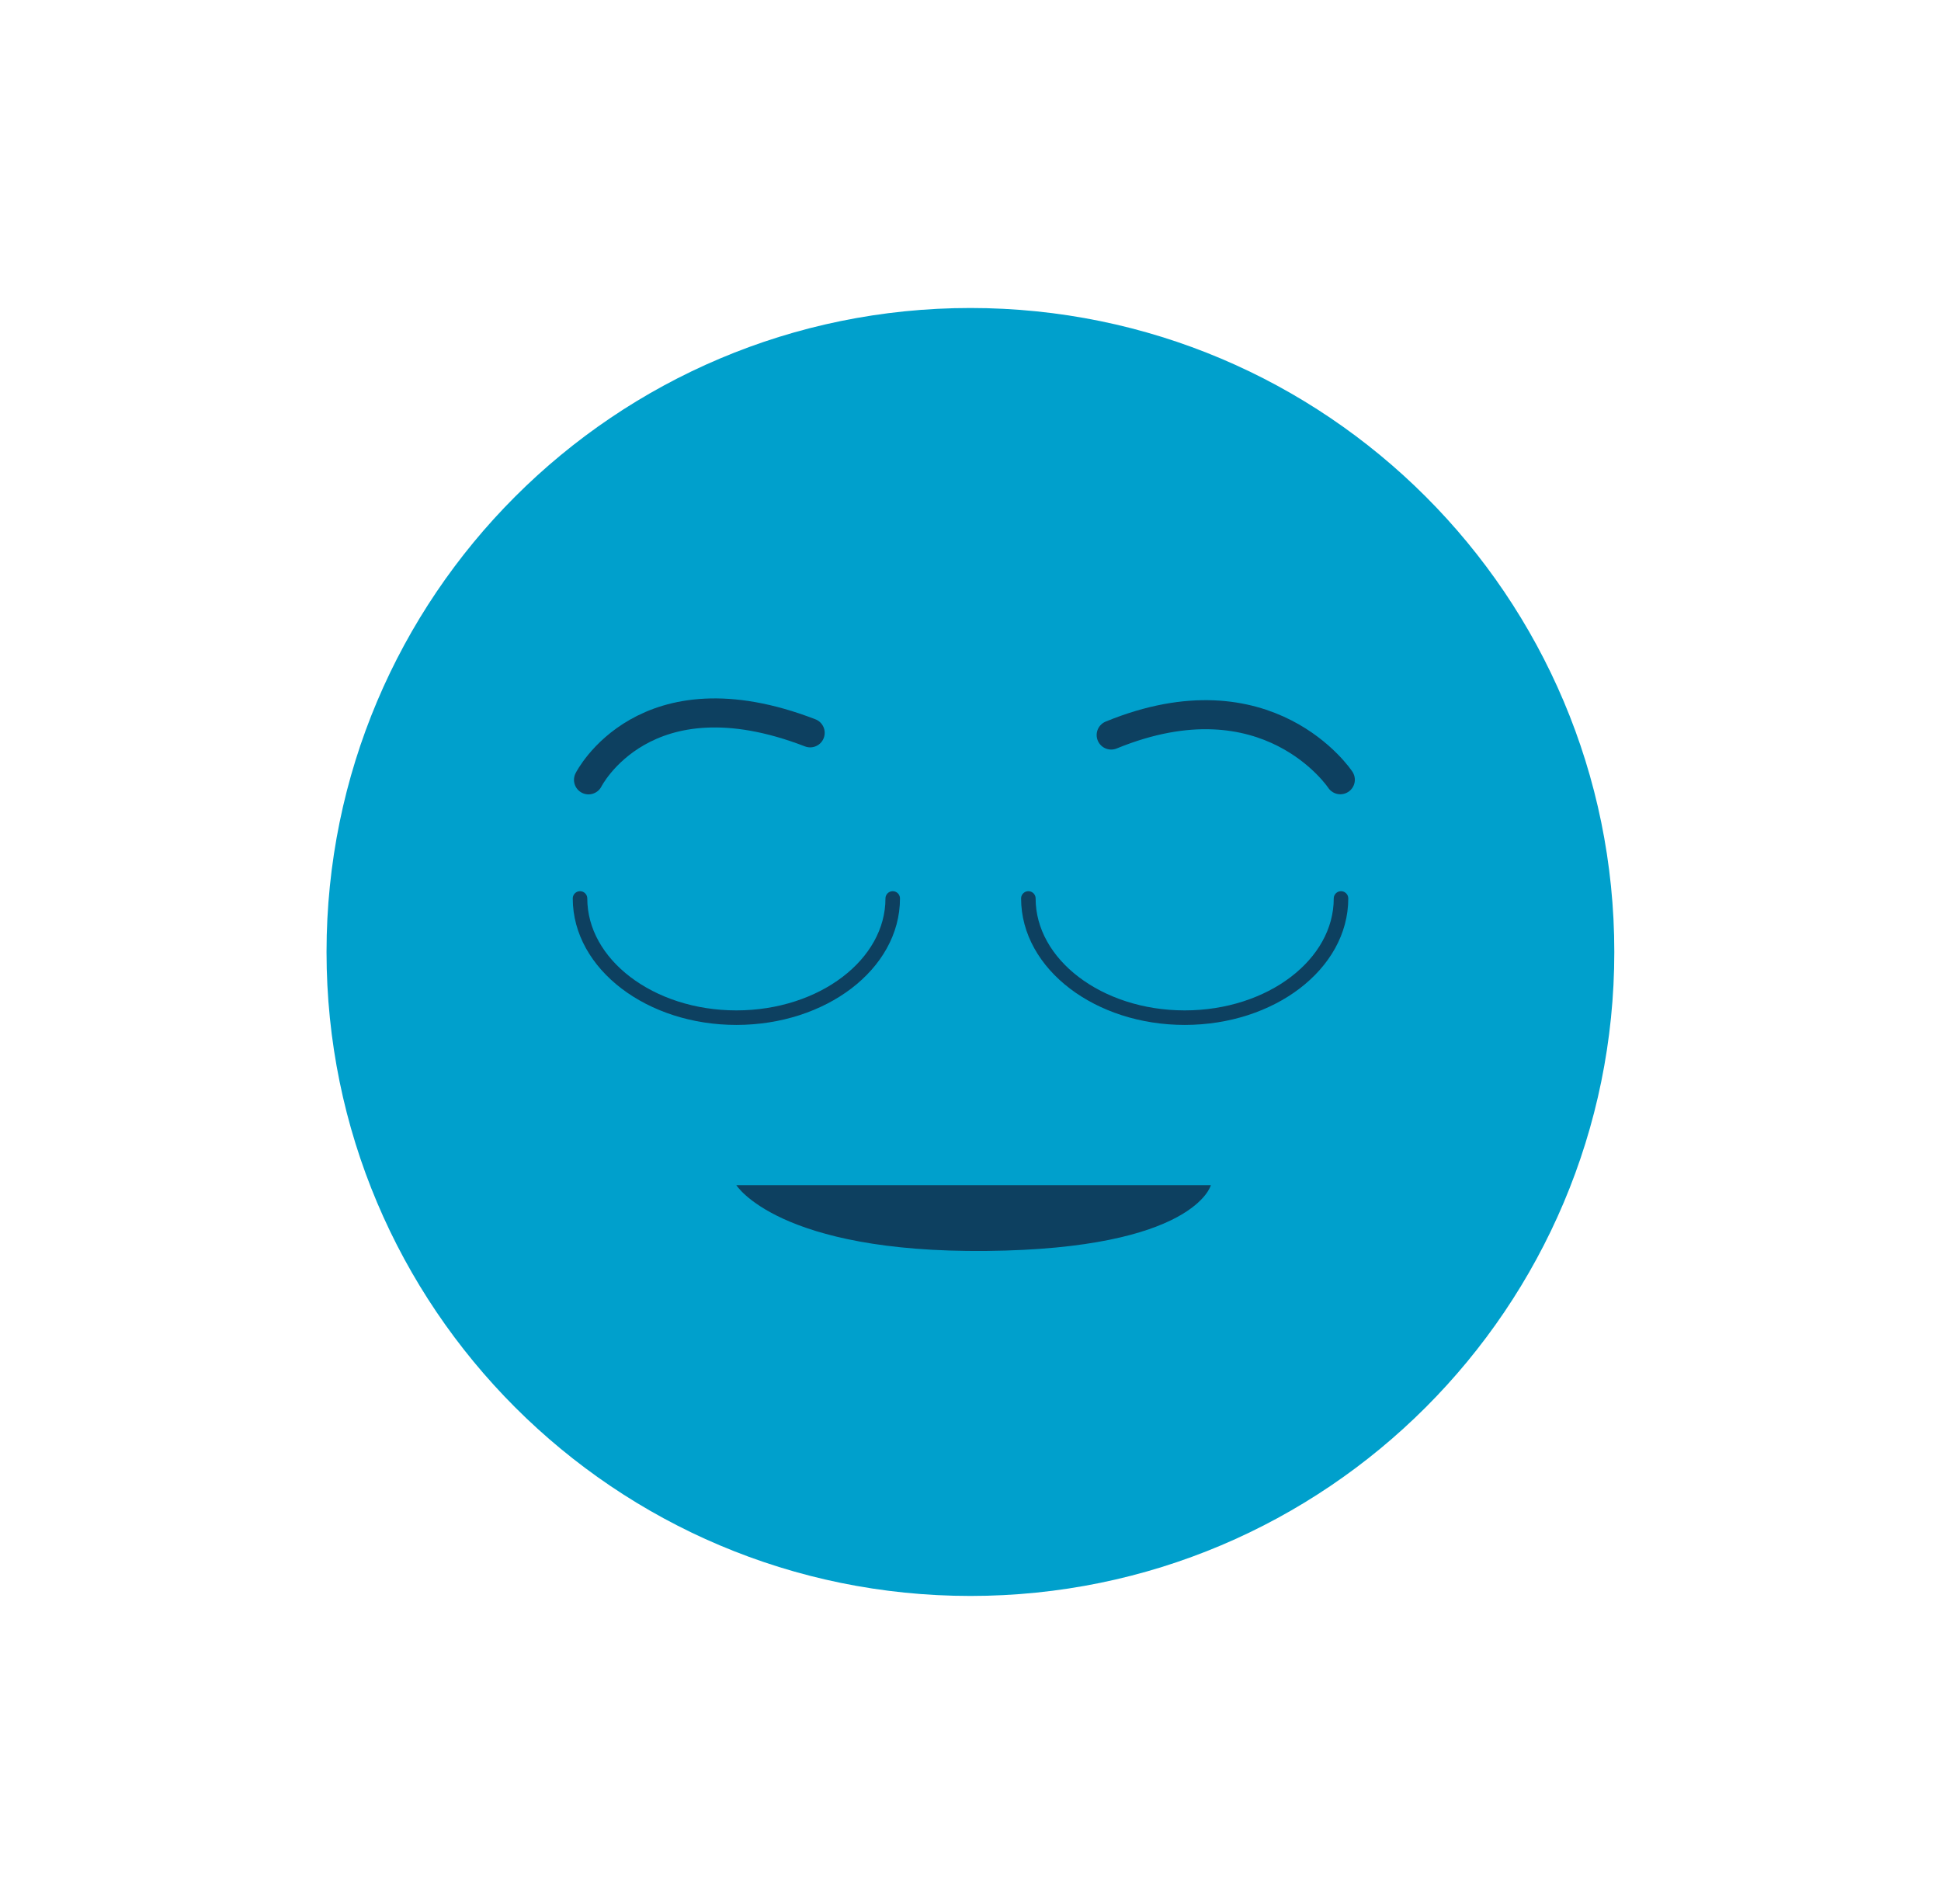
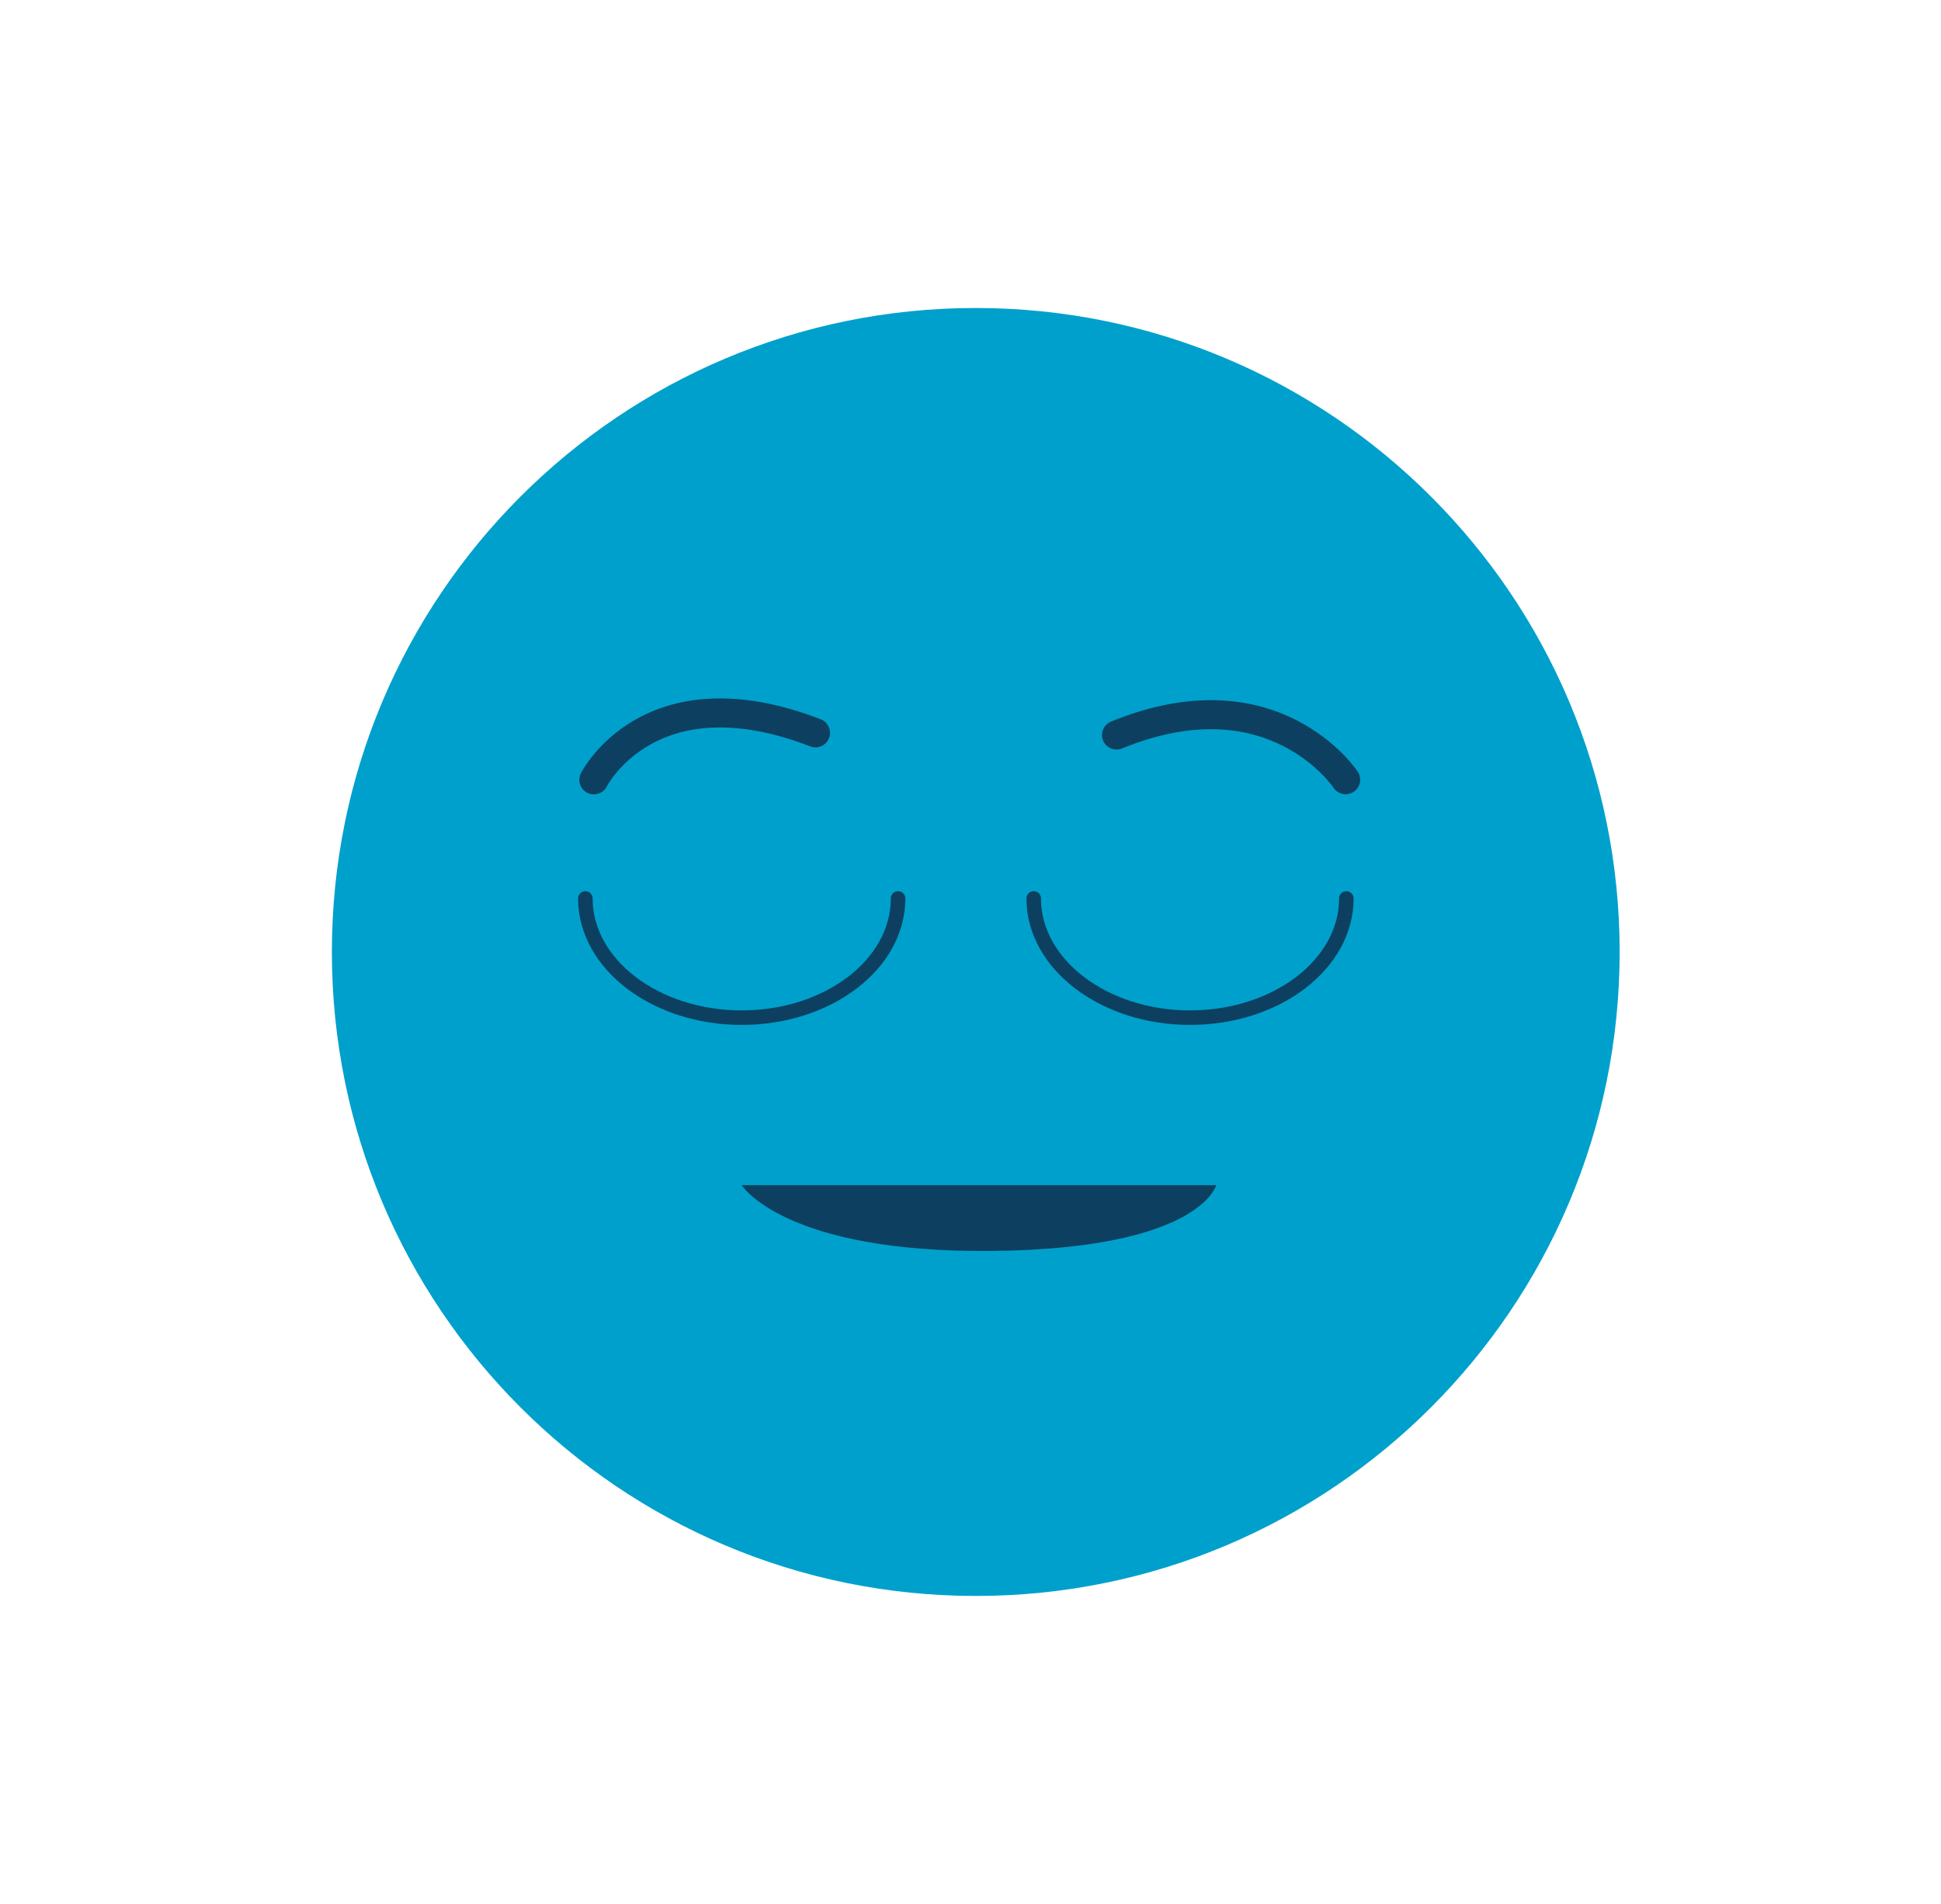
<svg xmlns="http://www.w3.org/2000/svg" id="Layer_1" data-name="Layer 1" viewBox="0 0 363.49 356.5">
  <defs>
    <style>.cls-1{fill:#00a0cc;}.cls-2,.cls-3{fill:none;stroke:#0d4060;stroke-linecap:round;stroke-miterlimit:10;}.cls-2{stroke-width:2.72px;}.cls-3{stroke-width:5.44px;}.cls-4{fill:#0d4060;}</style>
  </defs>
-   <circle class="cls-1" cx="181.73" cy="178.25" r="120.58" />
-   <path class="cls-2" d="M167.18,168.23c0,12.32-13.11,22.31-29.26,22.32s-29.29-10-29.3-22.32" />
-   <path class="cls-2" d="M251.13,168.23c0,12.32-13.1,22.31-29.25,22.32s-29.29-10-29.3-22.32" />
-   <path class="cls-3" d="M208.09,137.63C237.53,125.57,251,146,251,146" />
-   <path class="cls-3" d="M151.72,137.22c-31.07-12-41.51,8.8-41.51,8.8" />
-   <path class="cls-4" d="M226.76,221.91s-3,11.93-42,12.32-46.87-12.32-46.87-12.32Z" />
+   <circle class="cls-1" cx="182.73" cy="178.25" r="120.58" />
+   <path class="cls-2" d="M168.18,168.23c0,12.32-13.11,22.31-29.26,22.32s-29.29-10-29.3-22.32" />
+   <path class="cls-2" d="M252.13,168.23c0,12.32-13.1,22.31-29.25,22.32s-29.29-10-29.3-22.32" />
+   <path class="cls-3" d="M209.09,137.63C238.53,125.57,252,146,252,146" />
+   <path class="cls-3" d="M152.72,137.22c-31.07-12-41.51,8.8-41.51,8.8" />
+   <path class="cls-4" d="M227.76,221.91s-3,11.93-42,12.32-46.87-12.32-46.87-12.32Z" />
</svg>
